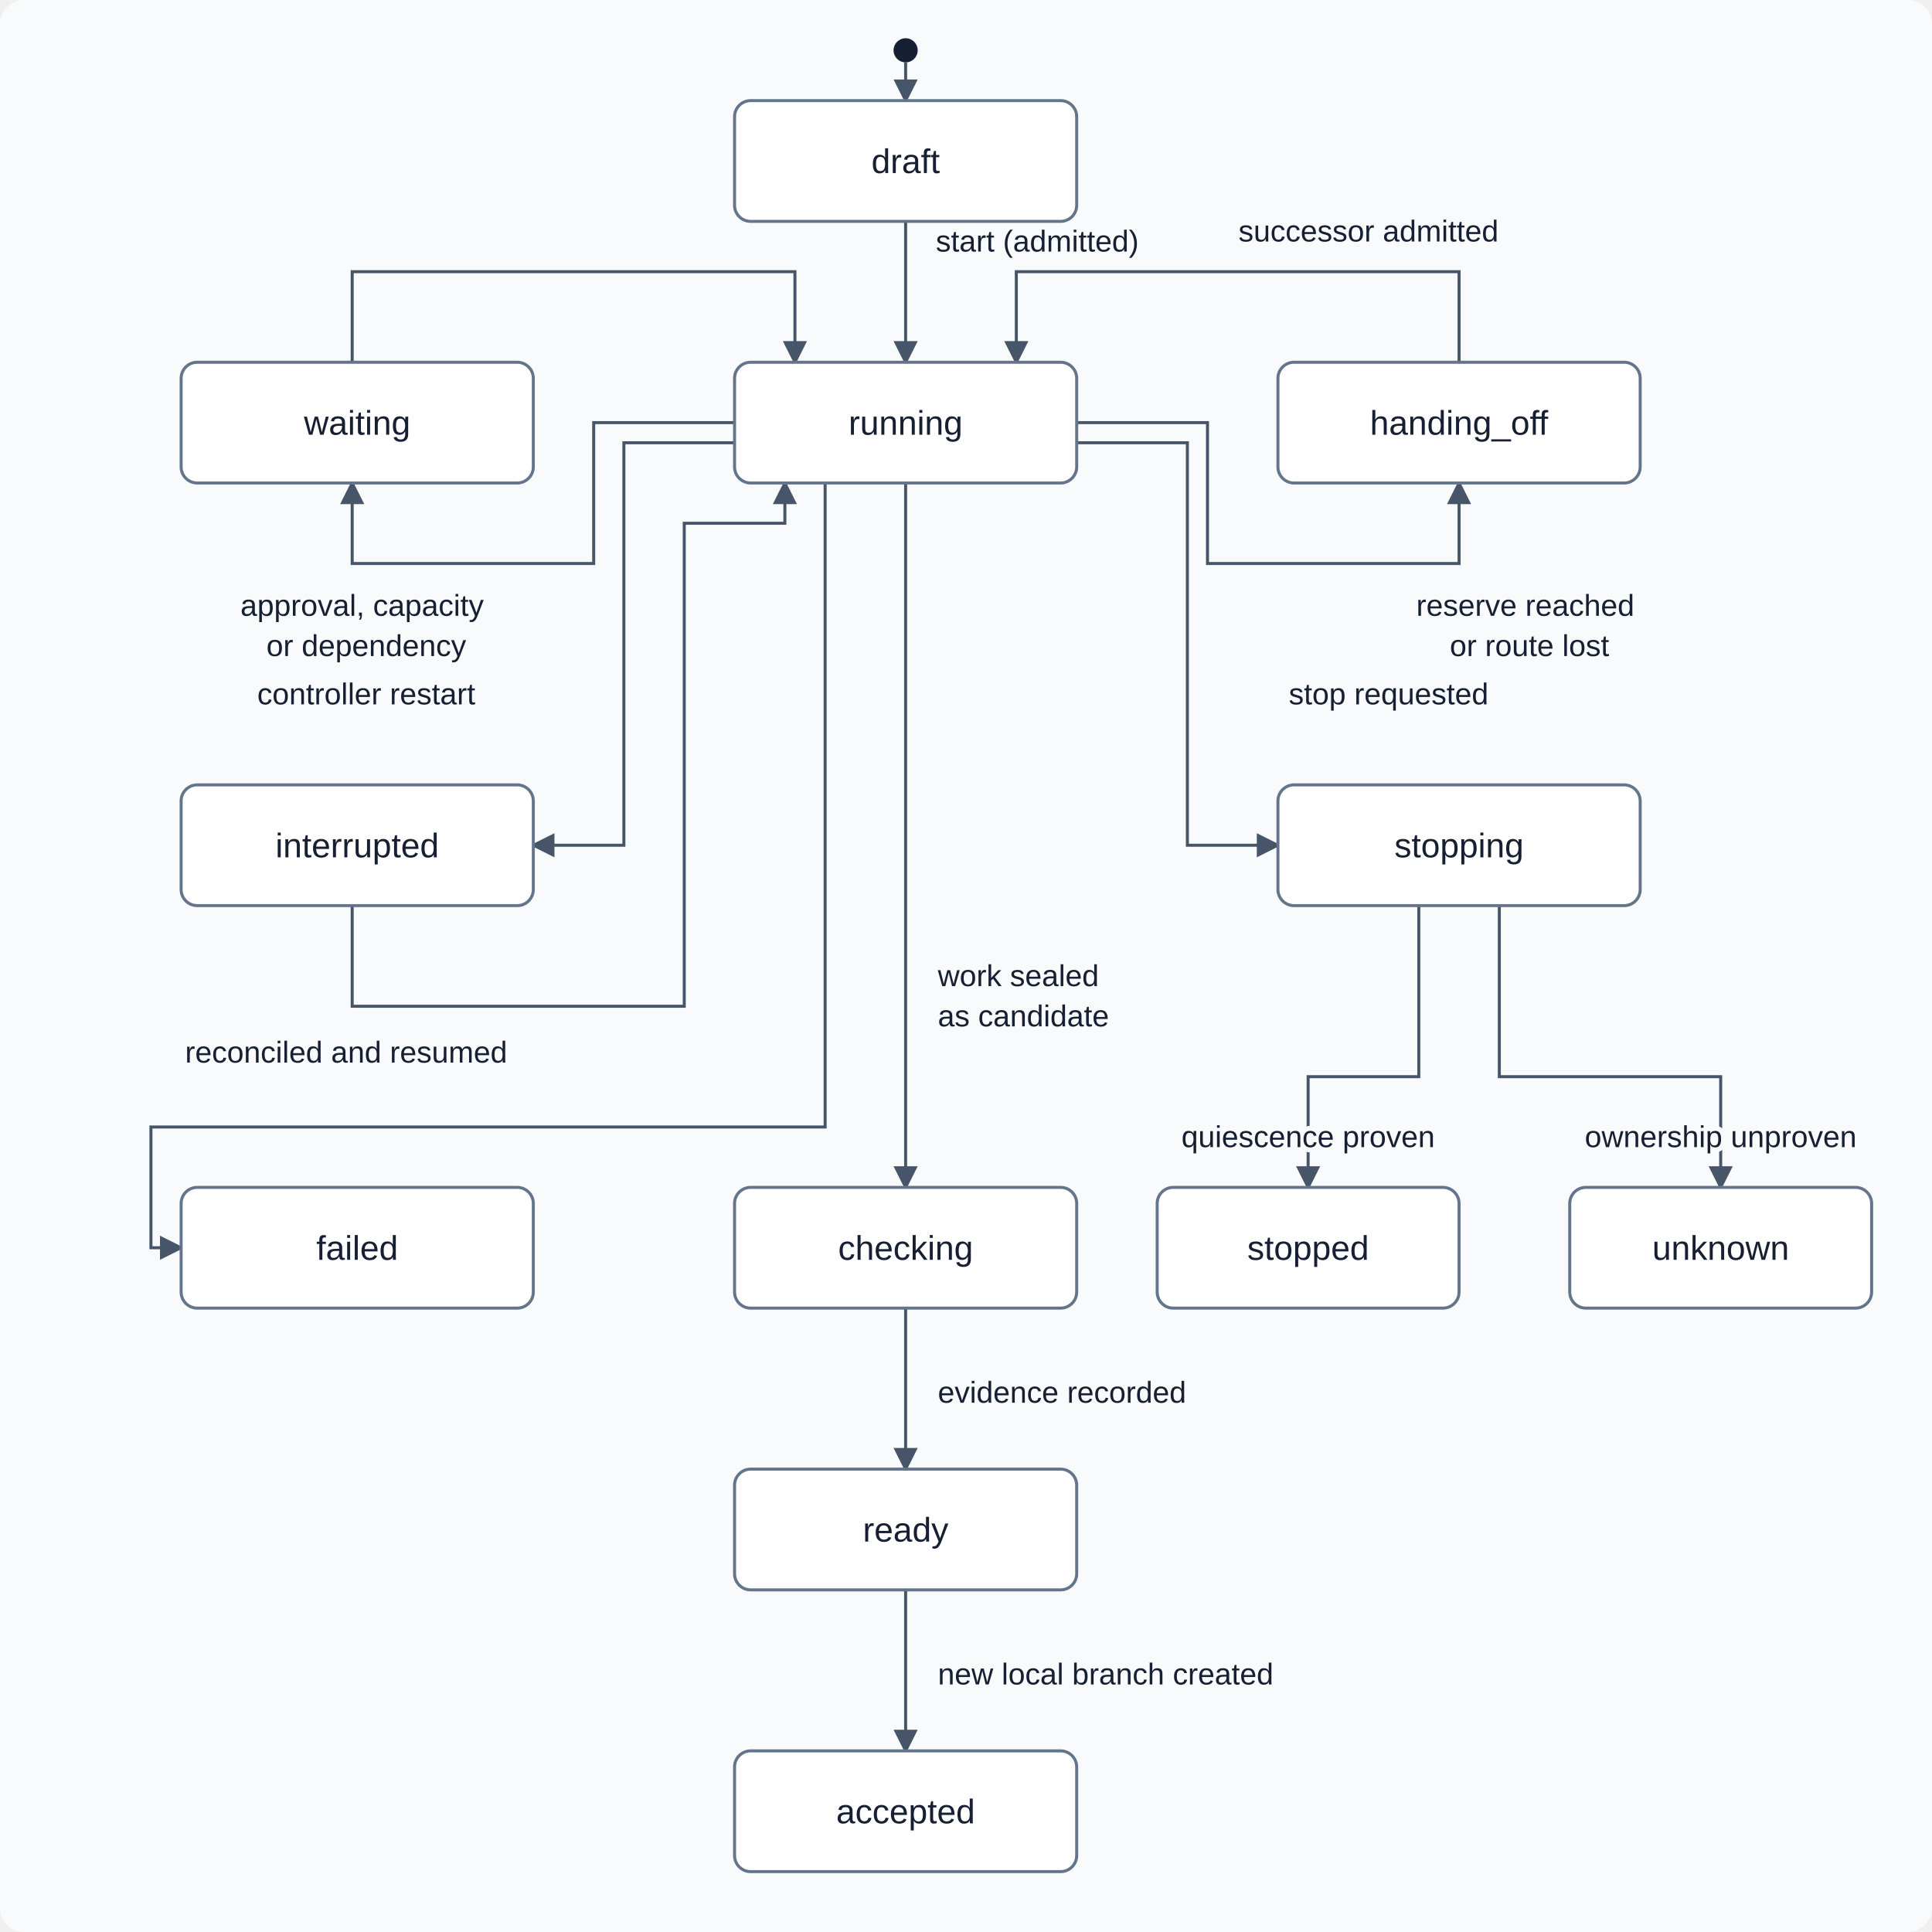
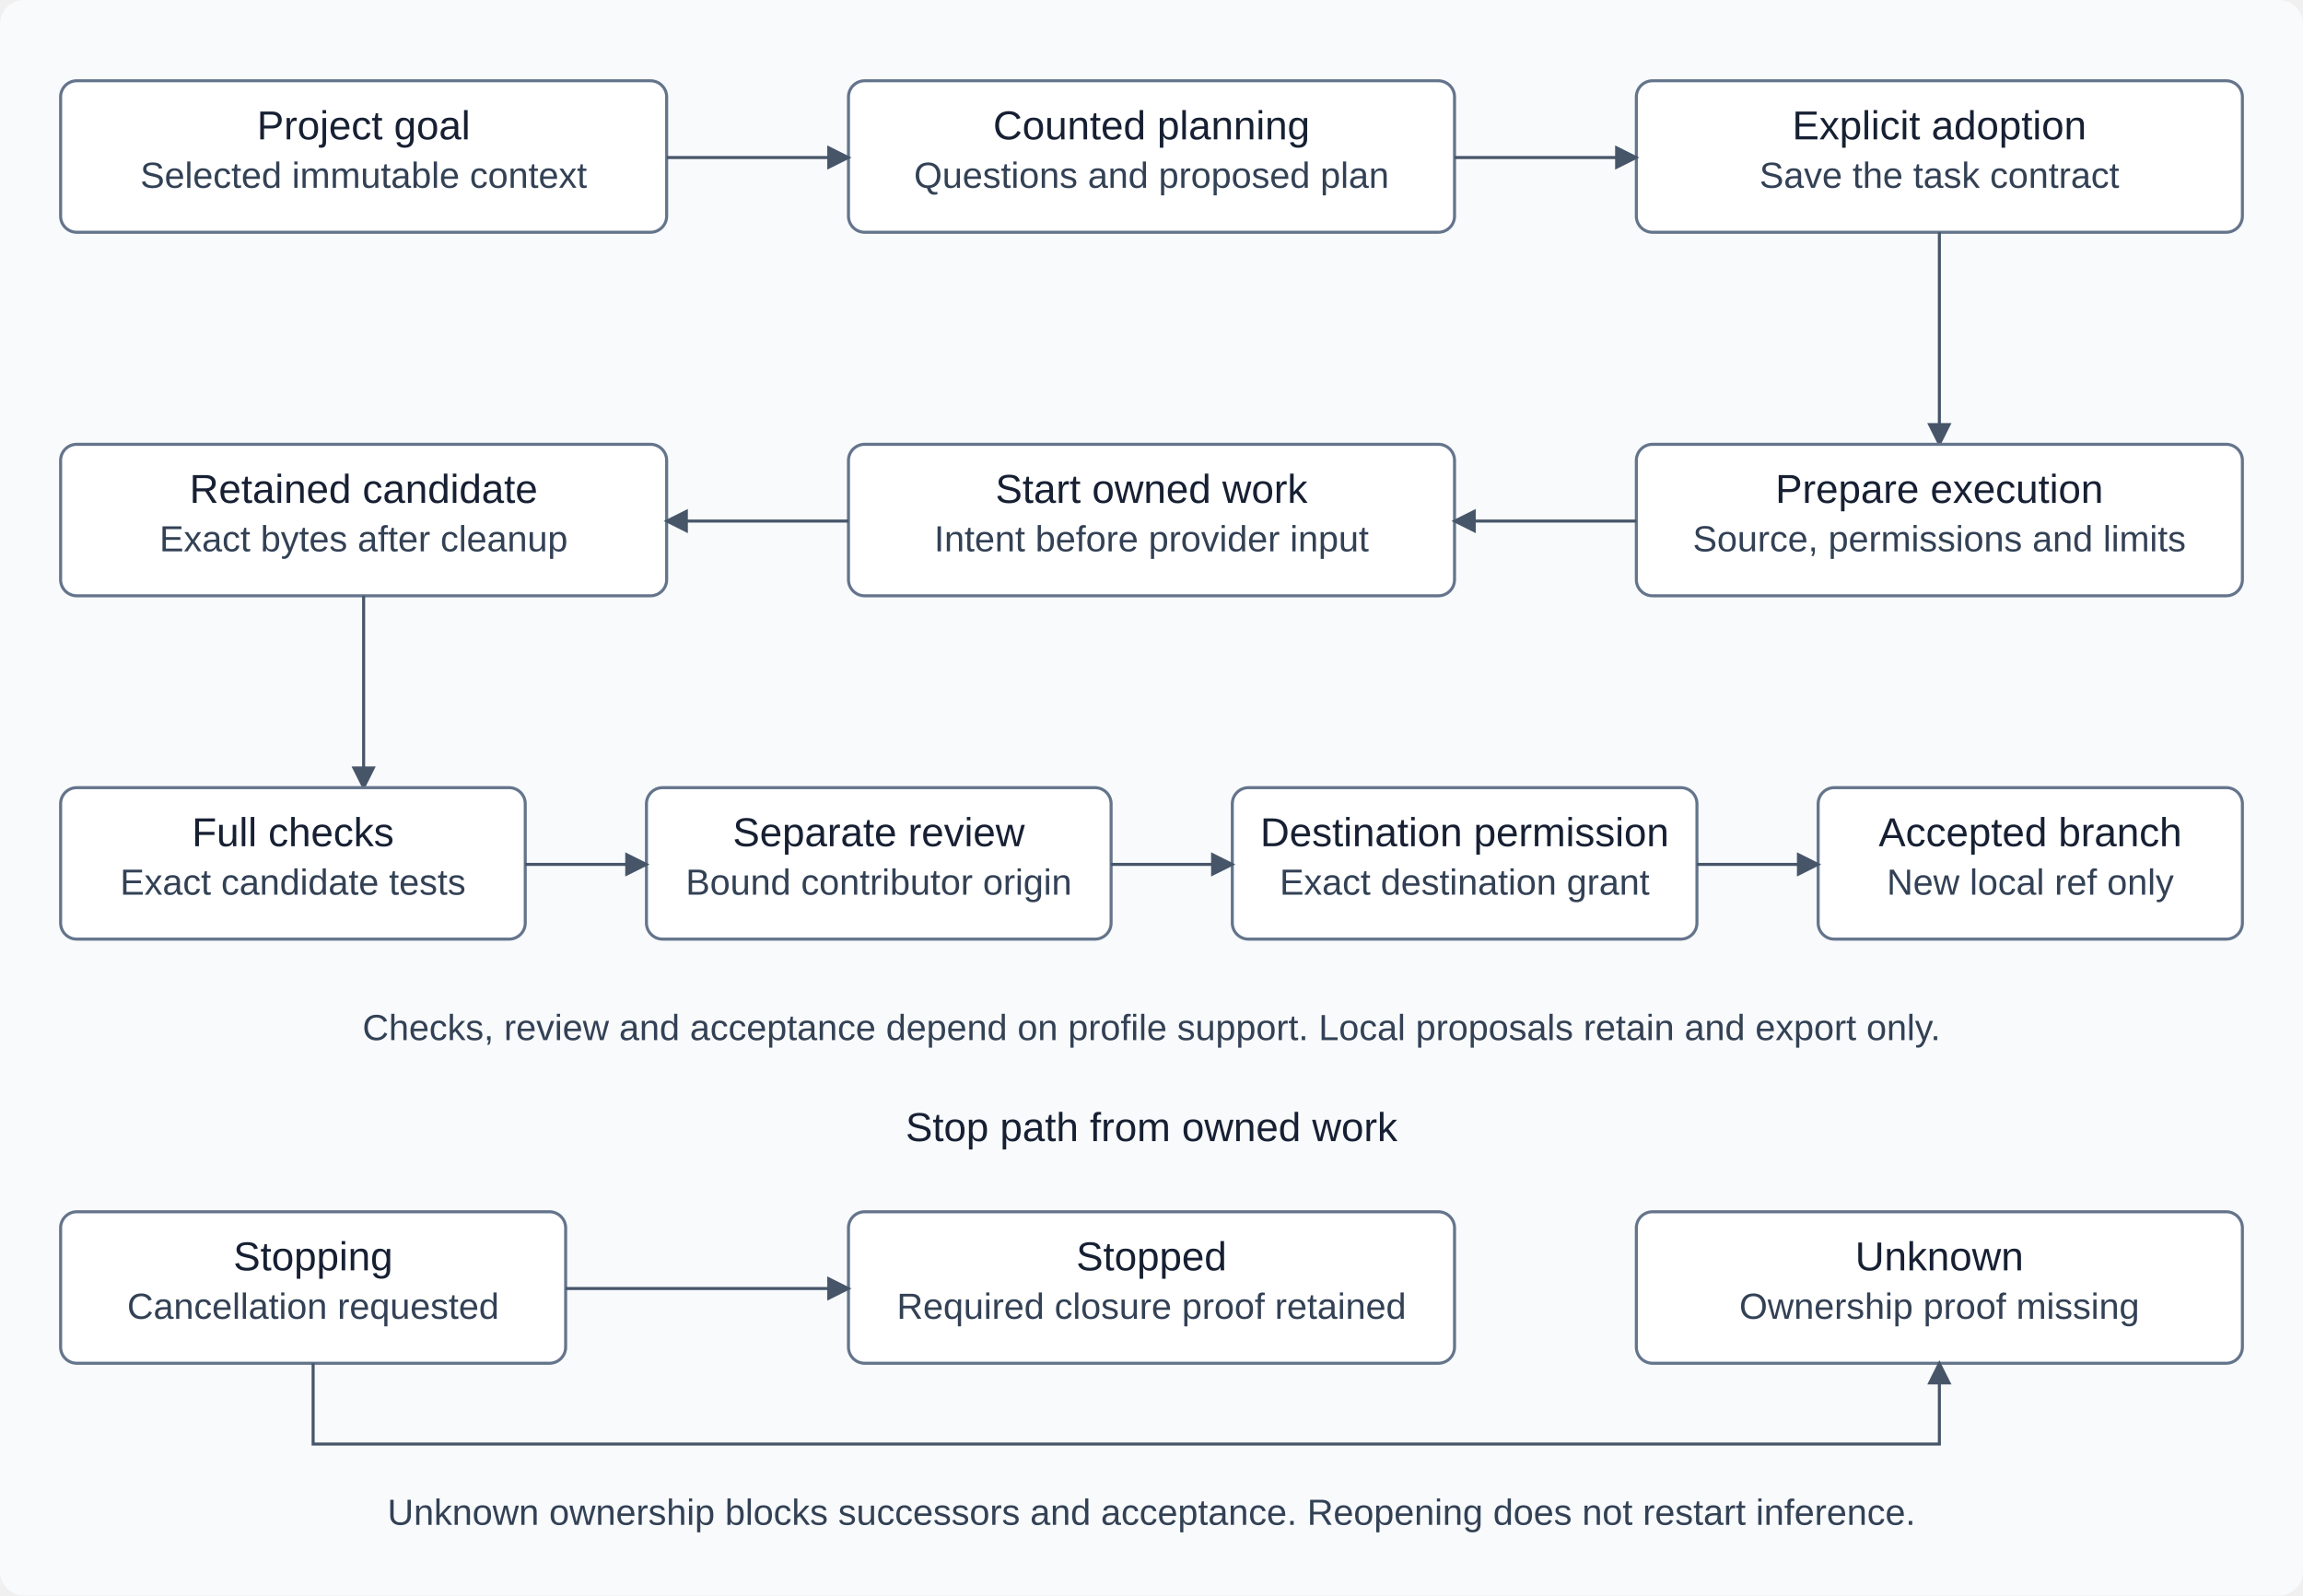
- <svg xmlns="http://www.w3.org/2000/svg" width="960" height="960" viewBox="0 0 960 960" role="img" aria-labelledby="title description">
+ <svg xmlns="http://www.w3.org/2000/svg" width="1140" height="790" viewBox="0 0 1140 790" role="img" aria-labelledby="title description">
  <defs>
    <marker id="arrow" markerWidth="8" markerHeight="8" refX="7" refY="4" orient="auto">
      <path d="M0 0 L8 4 L0 8 Z" fill="#475569" />
    </marker>
  </defs>
-   <style>
-     text { font-family: Arial, Helvetica, sans-serif; fill: #172033; font-size: 17px; }
-     .node { fill: #fff; stroke: #64748b; stroke-width: 1.5; }
-     .edge { fill: none; stroke: #475569; stroke-width: 1.5; marker-end: url(#arrow); }
-     .label { font-size: 15px; paint-order: stroke; stroke: #f8fafc; stroke-width: 5px; stroke-linejoin: round; }
-   </style>
-   <rect width="960" height="960" rx="12" fill="#f8fafc" />
-   <circle cx="450" cy="25" r="6" fill="#172033" />
-   <path class="edge" d="M450 31 V50" />
-   <path class="edge" d="M450 110 V180" />
-   <path class="edge" d="M365 210 H295 V280 H175 V240" />
-   <path class="edge" d="M175 180 V135 H395 V180" />
-   <path class="edge" d="M535 210 H600 V280 H725 V240" />
-   <path class="edge" d="M725 180 V135 H505 V180" />
-   <path class="edge" d="M365 220 H310 V420 H265" />
-   <path class="edge" d="M175 450 V500 H340 V260 H390 V240" />
-   <path class="edge" d="M535 220 H590 V420 H635" />
-   <path class="edge" d="M705 450 V535 H650 V590" />
-   <path class="edge" d="M745 450 V535 H855 V590" />
-   <path class="edge" d="M450 240 V590" />
-   <path class="edge" d="M450 650 V730" />
-   <path class="edge" d="M450 790 V870" />
-   <path class="edge" d="M410 240 V560 H75 V620 H90" />
-   <text x="465" y="125" text-anchor="start" class="label">
-     <tspan x="465" dy="0">start (admitted)</tspan>
-   </text>
-   <text x="182" y="306" text-anchor="middle" class="label">
-     <tspan x="182" dy="0">approval, capacity</tspan>
-     <tspan x="182" dy="20">or dependency</tspan>
-   </text>
-   <text x="760" y="306" text-anchor="middle" class="label">
-     <tspan x="760" dy="0">reserve reached</tspan>
-     <tspan x="760" dy="20">or route lost</tspan>
-   </text>
-   <text x="680" y="120" text-anchor="middle" class="label">
-     <tspan x="680" dy="0">successor admitted</tspan>
-   </text>
-   <text x="182" y="350" text-anchor="middle" class="label">
-     <tspan x="182" dy="0">controller restart</tspan>
-   </text>
-   <text x="172" y="528" text-anchor="middle" class="label">
-     <tspan x="172" dy="0">reconciled and resumed</tspan>
-   </text>
-   <text x="690" y="350" text-anchor="middle" class="label">
-     <tspan x="690" dy="0">stop requested</tspan>
-   </text>
-   <text x="650" y="570" text-anchor="middle" class="label">
-     <tspan x="650" dy="0">quiescence proven</tspan>
-   </text>
-   <text x="855" y="570" text-anchor="middle" class="label">
-     <tspan x="855" dy="0">ownership unproven</tspan>
-   </text>
-   <text x="466" y="490" text-anchor="start" class="label">
-     <tspan x="466" dy="0">work sealed</tspan>
-     <tspan x="466" dy="20">as candidate</tspan>
-   </text>
-   <text x="466" y="697" text-anchor="start" class="label">
-     <tspan x="466" dy="0">evidence recorded</tspan>
-   </text>
-   <text x="466" y="837" text-anchor="start" class="label">
-     <tspan x="466" dy="0">new local branch created</tspan>
-   </text>
-   <rect class="node" x="365" y="50" width="170" height="60" rx="8" />
-   <text x="450.0" y="86.0" text-anchor="middle">
-     <tspan x="450.0" dy="0">draft</tspan>
-   </text>
-   <rect class="node" x="365" y="180" width="170" height="60" rx="8" />
-   <text x="450.0" y="216.0" text-anchor="middle">
-     <tspan x="450.0" dy="0">running</tspan>
-   </text>
-   <rect class="node" x="90" y="180" width="175" height="60" rx="8" />
-   <text x="177.5" y="216.0" text-anchor="middle">
-     <tspan x="177.5" dy="0">waiting</tspan>
-   </text>
-   <rect class="node" x="635" y="180" width="180" height="60" rx="8" />
-   <text x="725.0" y="216.0" text-anchor="middle">
-     <tspan x="725.0" dy="0">handing_off</tspan>
-   </text>
-   <rect class="node" x="90" y="390" width="175" height="60" rx="8" />
-   <text x="177.5" y="426.0" text-anchor="middle">
-     <tspan x="177.5" dy="0">interrupted</tspan>
-   </text>
-   <rect class="node" x="635" y="390" width="180" height="60" rx="8" />
-   <text x="725.0" y="426.0" text-anchor="middle">
-     <tspan x="725.0" dy="0">stopping</tspan>
-   </text>
-   <rect class="node" x="90" y="590" width="175" height="60" rx="8" />
-   <text x="177.5" y="626.0" text-anchor="middle">
-     <tspan x="177.5" dy="0">failed</tspan>
-   </text>
-   <rect class="node" x="365" y="590" width="170" height="60" rx="8" />
-   <text x="450.0" y="626.0" text-anchor="middle">
-     <tspan x="450.0" dy="0">checking</tspan>
-   </text>
-   <rect class="node" x="575" y="590" width="150" height="60" rx="8" />
-   <text x="650.0" y="626.0" text-anchor="middle">
-     <tspan x="650.0" dy="0">stopped</tspan>
-   </text>
-   <rect class="node" x="780" y="590" width="150" height="60" rx="8" />
-   <text x="855.0" y="626.0" text-anchor="middle">
-     <tspan x="855.0" dy="0">unknown</tspan>
-   </text>
-   <rect class="node" x="365" y="730" width="170" height="60" rx="8" />
-   <text x="450.0" y="766.0" text-anchor="middle">
-     <tspan x="450.0" dy="0">ready</tspan>
-   </text>
-   <rect class="node" x="365" y="870" width="170" height="60" rx="8" />
-   <text x="450.0" y="906.0" text-anchor="middle">
-     <tspan x="450.0" dy="0">accepted</tspan>
-   </text>
+   <style>text { font-family: Arial, Helvetica, sans-serif; fill: #172033; font-size: 20px; } .node { fill: #fff; stroke: #64748b; stroke-width: 1.5; } .edge { fill: none; stroke: #475569; stroke-width: 1.5; marker-end: url(#arrow); } .detail { font-size: 18px; fill: #334155; }</style>
+   <rect width="1140" height="790" rx="12" fill="#f8fafc" />
+   <rect class="node" x="30" y="40" width="300" height="75" rx="8" />
+   <text x="180.0" y="69" text-anchor="middle">Project goal</text>
+   <text x="180.0" y="93" text-anchor="middle" class="detail">Selected immutable context</text>
+   <rect class="node" x="420" y="40" width="300" height="75" rx="8" />
+   <text x="570.0" y="69" text-anchor="middle">Counted planning</text>
+   <text x="570.0" y="93" text-anchor="middle" class="detail">Questions and proposed plan</text>
+   <rect class="node" x="810" y="40" width="300" height="75" rx="8" />
+   <text x="960.0" y="69" text-anchor="middle">Explicit adoption</text>
+   <text x="960.0" y="93" text-anchor="middle" class="detail">Save the task contract</text>
+   <path class="edge" d="M330 78 H420" />
+   <path class="edge" d="M720 78 H810" />
+   <path class="edge" d="M960 115 V220" />
+   <rect class="node" x="810" y="220" width="300" height="75" rx="8" />
+   <text x="960.0" y="249" text-anchor="middle">Prepare execution</text>
+   <text x="960.0" y="273" text-anchor="middle" class="detail">Source, permissions and limits</text>
+   <rect class="node" x="420" y="220" width="300" height="75" rx="8" />
+   <text x="570.0" y="249" text-anchor="middle">Start owned work</text>
+   <text x="570.0" y="273" text-anchor="middle" class="detail">Intent before provider input</text>
+   <rect class="node" x="30" y="220" width="300" height="75" rx="8" />
+   <text x="180.0" y="249" text-anchor="middle">Retained candidate</text>
+   <text x="180.0" y="273" text-anchor="middle" class="detail">Exact bytes after cleanup</text>
+   <path class="edge" d="M810 258 H720" />
+   <path class="edge" d="M420 258 H330" />
+   <path class="edge" d="M180 295 V390" />
+   <rect class="node" x="30" y="390" width="230" height="75" rx="8" />
+   <text x="145.0" y="419" text-anchor="middle">Full checks</text>
+   <text x="145.0" y="443" text-anchor="middle" class="detail">Exact candidate tests</text>
+   <rect class="node" x="320" y="390" width="230" height="75" rx="8" />
+   <text x="435.0" y="419" text-anchor="middle">Separate review</text>
+   <text x="435.0" y="443" text-anchor="middle" class="detail">Bound contributor origin</text>
+   <rect class="node" x="610" y="390" width="230" height="75" rx="8" />
+   <text x="725.0" y="419" text-anchor="middle">Destination permission</text>
+   <text x="725.0" y="443" text-anchor="middle" class="detail">Exact destination grant</text>
+   <rect class="node" x="900" y="390" width="210" height="75" rx="8" />
+   <text x="1005.0" y="419" text-anchor="middle">Accepted branch</text>
+   <text x="1005.0" y="443" text-anchor="middle" class="detail">New local ref only</text>
+   <path class="edge" d="M260 428 H320" />
+   <path class="edge" d="M550 428 H610" />
+   <path class="edge" d="M840 428 H900" />
+   <text x="570" y="515" text-anchor="middle" class="detail">Checks, review and acceptance depend on profile support. Local proposals retain and export only.</text>
+   <text x="570" y="565" text-anchor="middle">Stop path from owned work</text>
+   <rect class="node" x="30" y="600" width="250" height="75" rx="8" />
+   <text x="155.0" y="629" text-anchor="middle">Stopping</text>
+   <text x="155.0" y="653" text-anchor="middle" class="detail">Cancellation requested</text>
+   <rect class="node" x="420" y="600" width="300" height="75" rx="8" />
+   <text x="570.0" y="629" text-anchor="middle">Stopped</text>
+   <text x="570.0" y="653" text-anchor="middle" class="detail">Required closure proof retained</text>
+   <rect class="node" x="810" y="600" width="300" height="75" rx="8" />
+   <text x="960.0" y="629" text-anchor="middle">Unknown</text>
+   <text x="960.0" y="653" text-anchor="middle" class="detail">Ownership proof missing</text>
+   <path class="edge" d="M280 638 H420" />
+   <path class="edge" d="M155 675 V715 H960 V675" />
+   <text x="570" y="755" text-anchor="middle" class="detail">Unknown ownership blocks successors and acceptance. Reopening does not restart inference.</text>
</svg>
